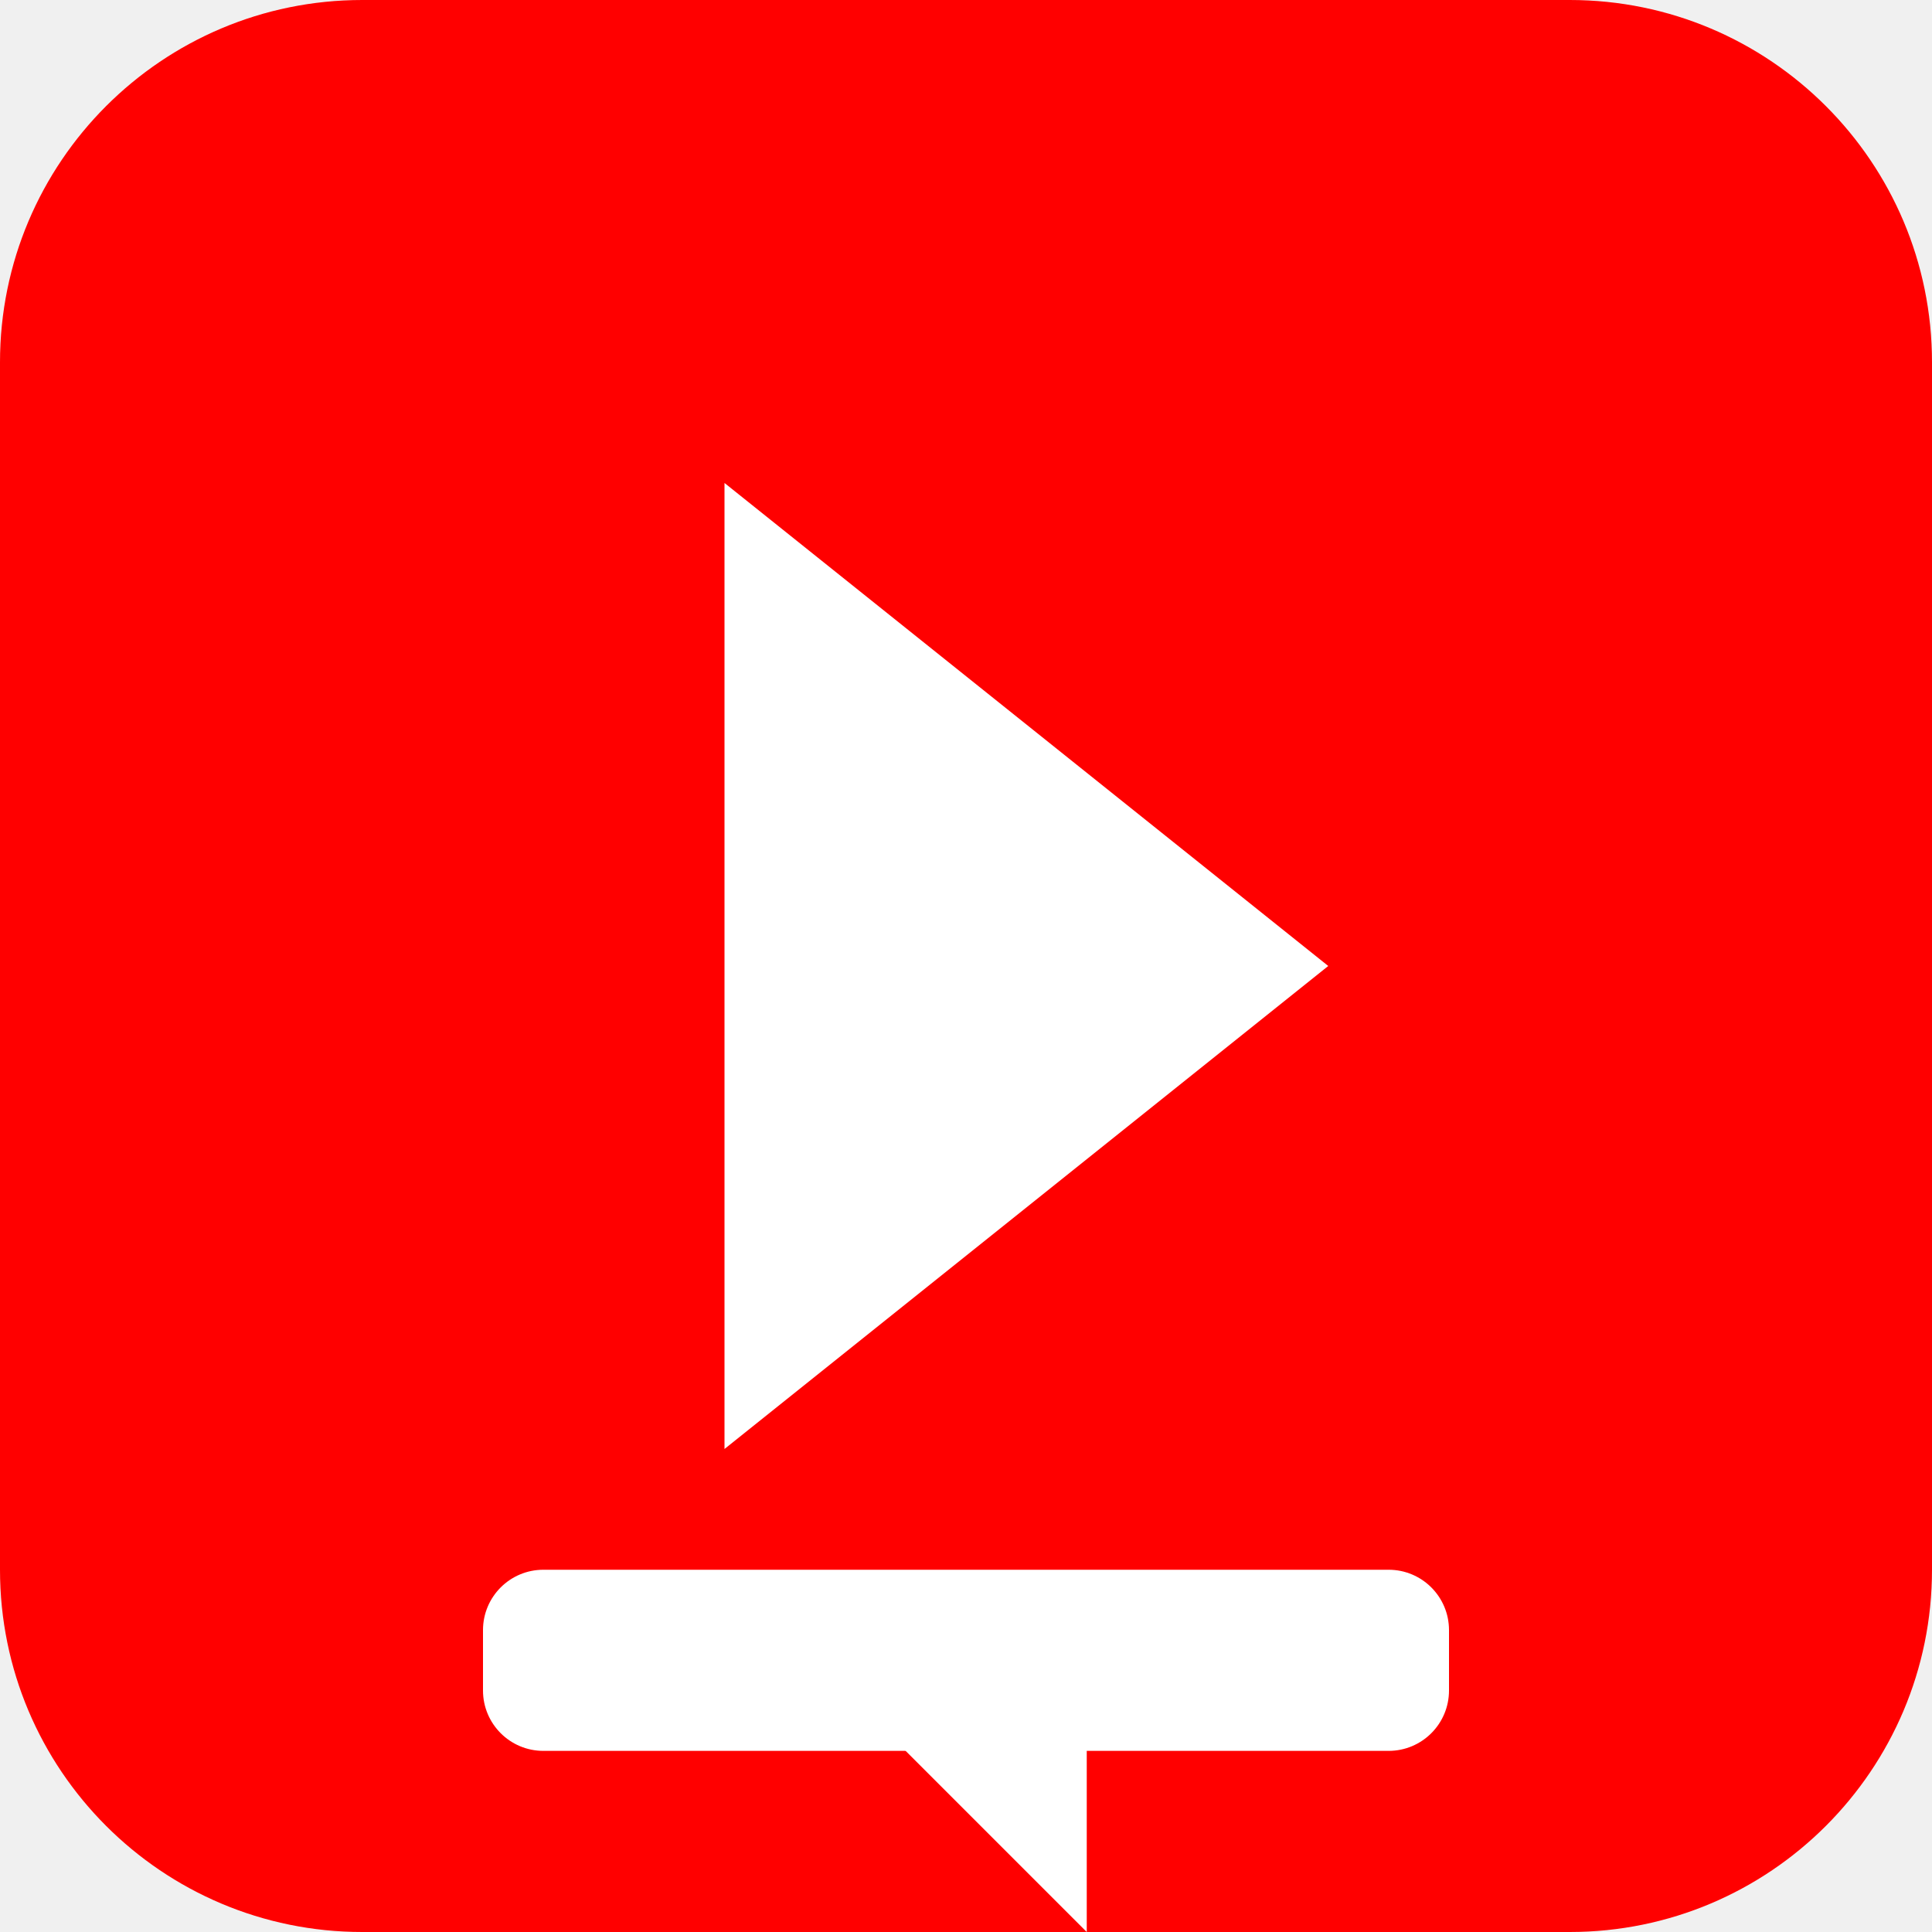
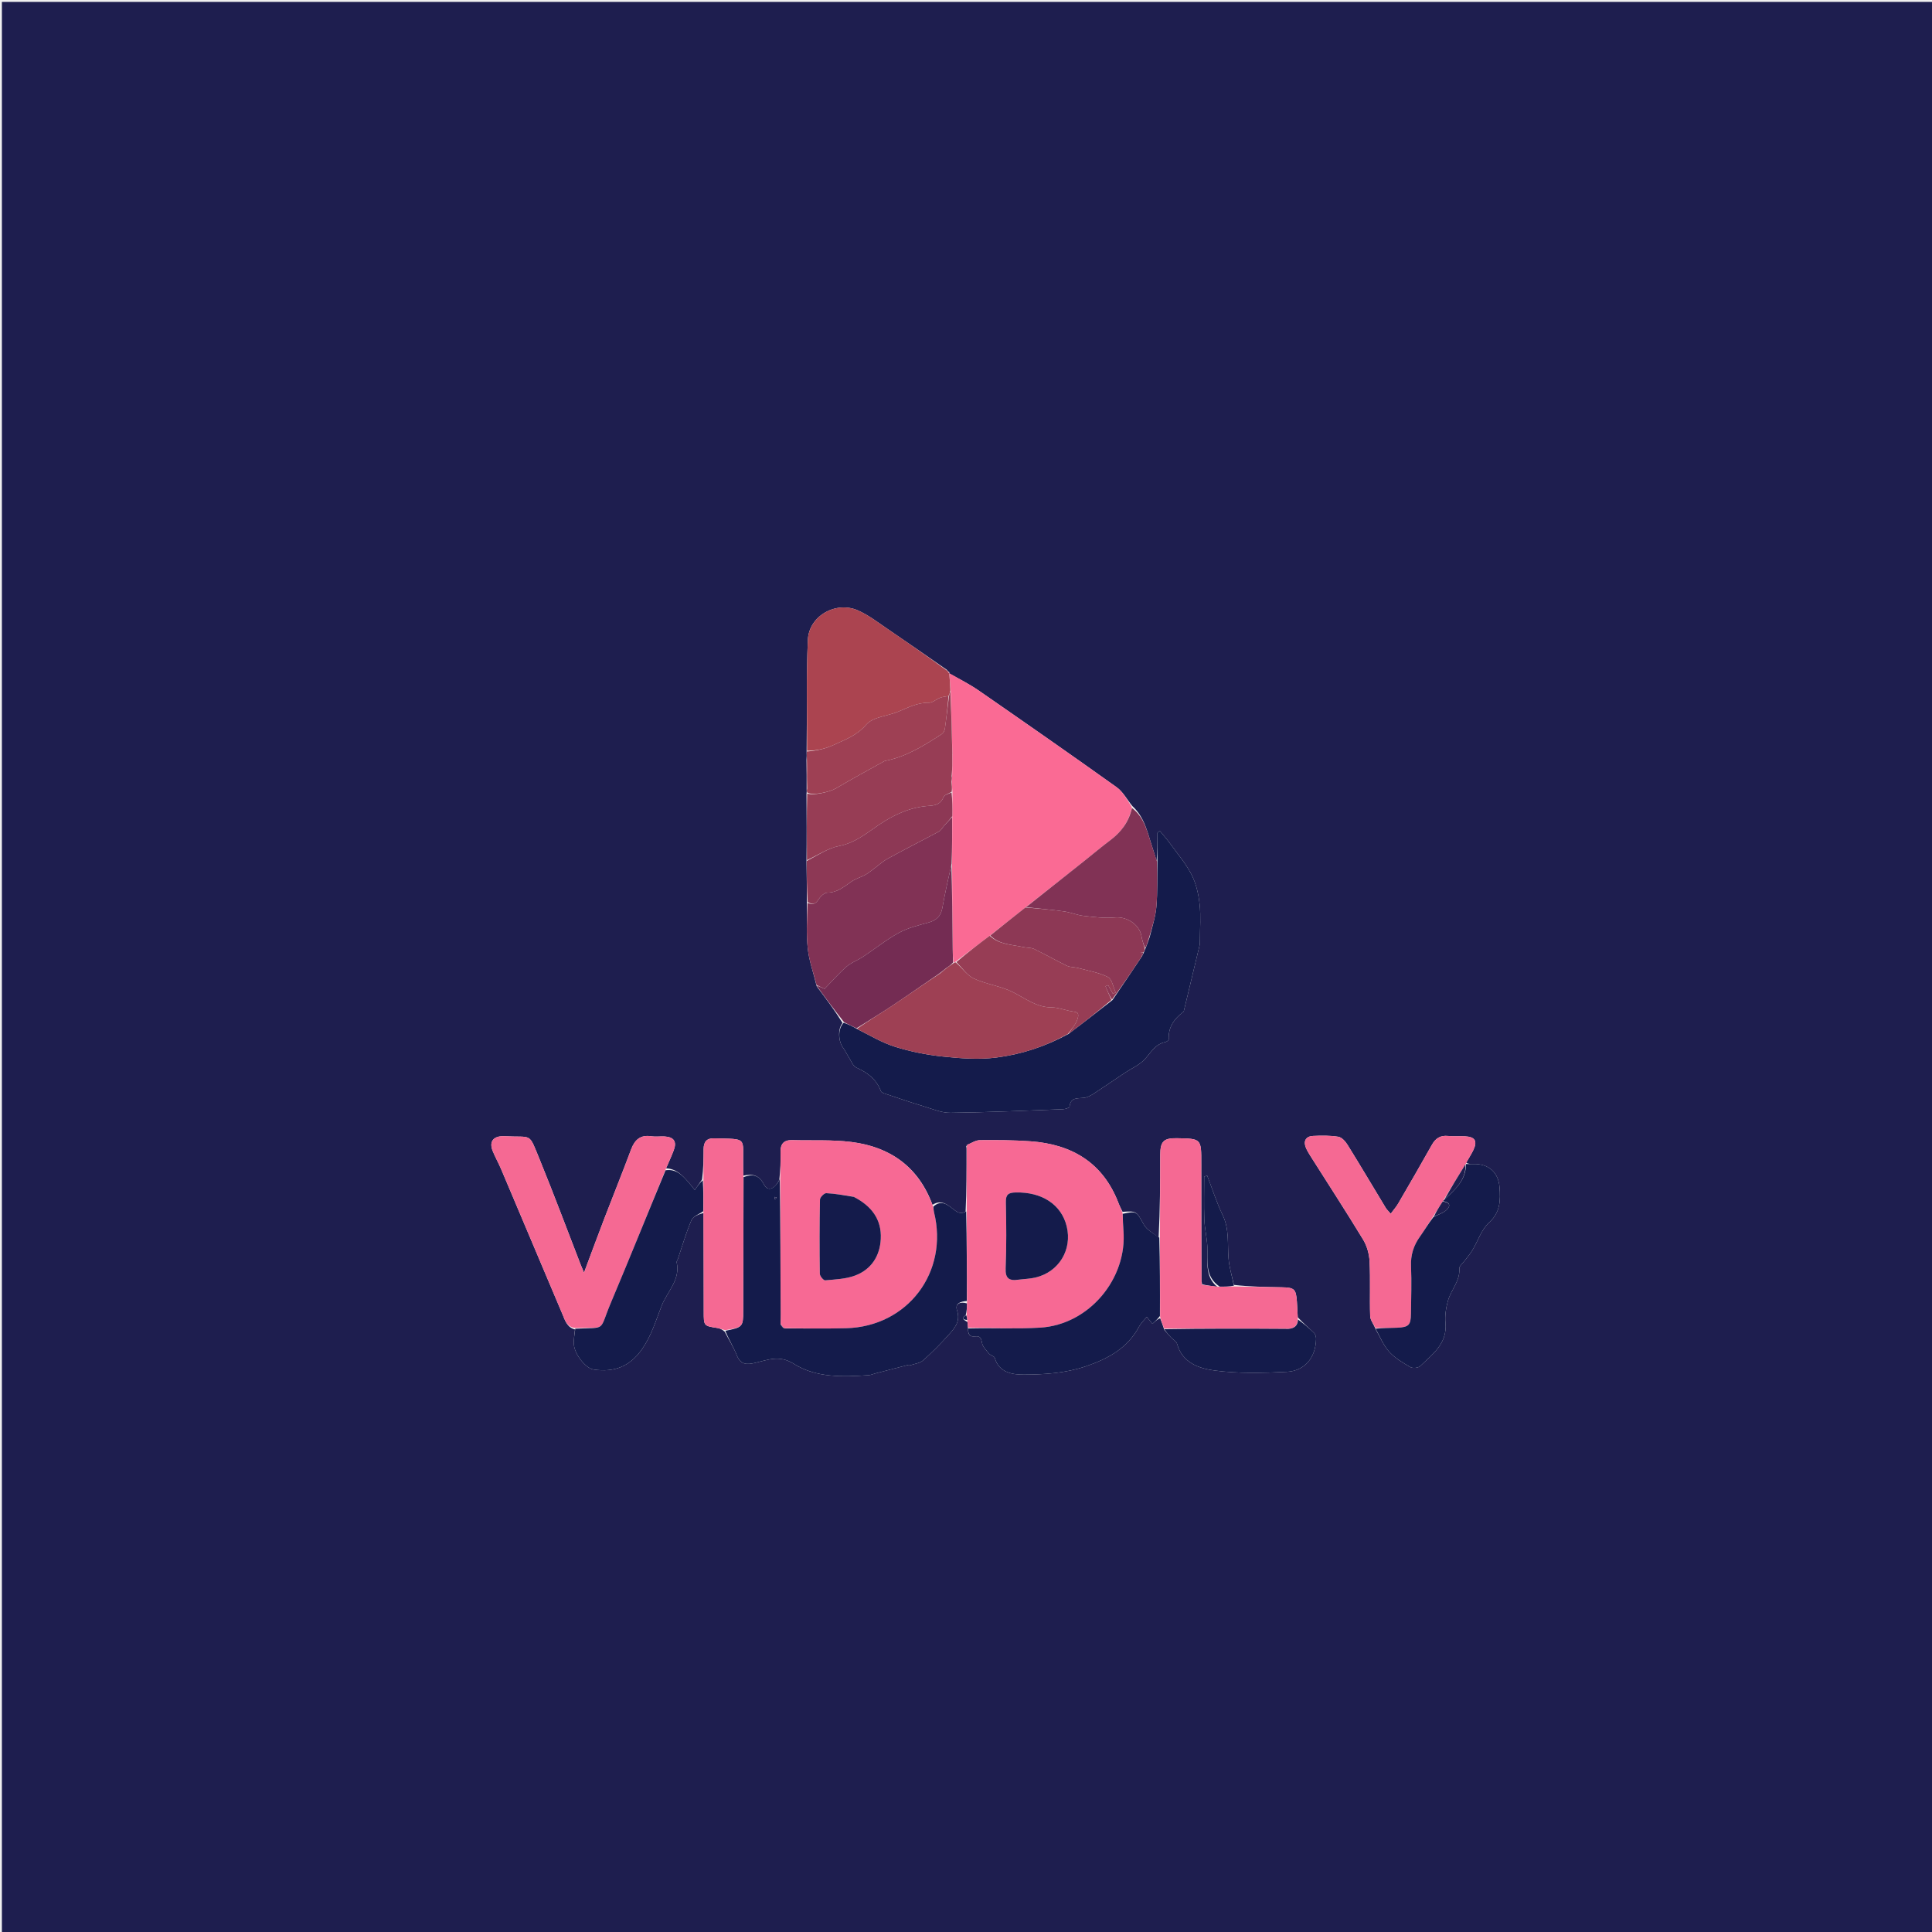
- <svg xmlns="http://www.w3.org/2000/svg" width="16" height="16" viewBox="0 0 16 16">
-   <rect width="16" height="16" rx="3" fill="#FF0000" />
-   <polygon points="6,4 6,12 11,8" fill="white" />
-   <rect x="4" y="13" width="8" height="1.5" rx="0.5" fill="white" />
-   <polygon points="7,14 9,16 9,14" fill="white" />
+ <svg xmlns="http://www.w3.org/2000/svg" version="1.1" id="Layer_1" x="0px" y="0px" width="100%" viewBox="0 0 1024 1024" enable-background="new 0 0 1024 1024" xml:space="preserve">
+   <path fill="#1E1E4F" opacity="1" stroke="none" d=" M567,1025   C378,1025 189.5,1025 1,1025   C1,683.667 1,342.333 1,1   C342.333,1 683.667,1 1025,1   C1025,342.333 1025,683.667 1025,1025   C872.5,1025 720,1025 567,1025  M427.531,418.64   C427.576,419.097 427.621,419.553 427.46,420.923   C427.536,432.584 427.612,444.244 427.457,456.791   C427.567,463.864 427.676,470.936 427.669,478.941   C427.767,486.931 427.279,494.986 428.146,502.891   C428.858,509.374 431.183,515.68 432.879,522.784   C437.613,529.09 442.347,535.397 446.57,542.184   C443.992,545.303 444.213,551.751 446.897,555.383   C447.948,556.806 448.671,558.467 449.644,559.954   C450.994,562.017 452,564.997 453.926,565.862   C459.876,568.533 464.551,572.062 466.909,578.355   C467.198,579.128 468.746,579.549 469.788,579.899   C476.289,582.08 482.777,584.315 489.341,586.291   C494.074,587.717 498.932,589.855 503.712,589.8   C523.625,589.573 543.53,588.658 563.435,587.908   C564.644,587.862 566.805,587.158 566.866,586.583   C567.425,581.357 571.267,582.299 574.652,581.851   C576.492,581.608 578.326,580.54 579.937,579.496   C585.333,575.998 590.615,572.328 595.963,568.756   C599.592,566.332 603.872,564.529 606.745,561.418   C610.047,557.843 612.293,553.366 617.662,552.309   C618.352,552.173 619.469,551.338 619.445,550.876   C619.104,544.445 622.338,540.001 627.152,536.332   C627.484,536.079 627.553,535.432 627.67,534.949   C630.391,523.663 633.11,512.376 635.797,501.081   C635.987,500.283 635.975,499.426 635.977,498.596   C635.989,492.102 636.525,485.548 635.81,479.133   C635.218,473.817 633.945,468.255 631.527,463.545   C628.48,457.611 624.009,452.399 620.057,446.945   C618.395,444.65 616.488,442.533 614.693,440.335   C614.279,440.704 613.866,441.073 613.453,441.442   C613.453,446.626 613.453,451.81 613.016,456.351   C612.293,453.994 611.633,451.616 610.836,449.285   C608.242,441.704 606.936,433.474 600.15,427.205   C597.4,423.835 595.223,419.663 591.808,417.223   C567.627,399.945 543.239,382.956 518.802,366.04   C513.827,362.597 508.365,359.856 503.026,356.904   C503.026,356.904 503.138,357.006 503.223,356.32   C502.834,356.088 502.445,355.856 501.819,355.007   C491.339,347.763 480.9,340.458 470.359,333.302   C465.288,329.86 460.328,326.013 454.784,323.555   C443.082,318.366 428.753,326.414 428.183,339.139   C427.306,358.698 427.824,378.318 427.518,398.717   C427.564,399.821 427.611,400.926 427.446,402.936   C427.513,407.944 427.581,412.952 427.531,418.64  M372.101,625.188   C370.954,626.837 369.806,628.486 368.245,630.728   C367,629.195 365.891,627.721 364.671,626.346   C361.551,622.831 358.34,619.437 353.025,619.251   C354.397,616.044 355.892,612.882 357.113,609.618   C358.813,605.071 357.171,602.647 352.274,602.349   C349.951,602.208 347.567,602.611 345.291,602.254   C339.436,601.334 336.416,604.074 334.462,609.314   C329.868,621.628 324.93,633.813 320.218,646.083   C316.719,655.195 313.356,664.36 309.54,674.547   C308.628,672.364 308.12,671.219 307.666,670.052   C300.503,651.605 293.602,633.052 286.11,614.74   C279.996,599.796 282.456,603.045 267.359,602.203   C267.027,602.185 266.693,602.184 266.36,602.193   C261.217,602.339 259.198,605.322 261.175,610.143   C262.5,613.372 264.237,616.429 265.599,619.644   C276.44,645.228 287.223,670.837 298.057,696.424   C299.458,699.732 300.448,703.524 304.75,704.64   C304.534,707.276 303.993,709.934 304.17,712.543   C304.535,717.901 310.504,725.29 314.66,725.888   C325.427,727.436 333.756,724.467 340.372,714.952   C345.359,707.779 347.649,699.73 350.722,691.982   C353.681,684.52 360.713,678.318 358.656,669.083   C358.535,668.538 359.093,667.851 359.307,667.22   C361.642,660.348 363.641,653.332 366.495,646.683   C367.386,644.609 370.584,643.526 372.912,642.911   C372.942,660.368 372.98,677.825 372.999,695.282   C373.007,702.786 372.993,702.754 380.284,703.874   C381.555,704.069 382.765,704.658 384.094,705.799   C386.292,710.012 388.827,714.089 390.599,718.474   C392.628,723.492 395.979,723.327 400.3,722.329   C407.077,720.764 413.043,718.008 420.783,722.88   C432.575,730.302 446.768,729.83 460.471,728.866   C461.602,728.787 462.699,728.266 463.818,727.974   C469.708,726.441 475.596,724.904 481.495,723.407   C481.952,723.291 482.536,723.621 482.971,723.475   C485.084,722.768 487.623,722.483 489.173,721.105   C493.762,717.024 498.145,712.669 502.246,708.095   C505.588,704.369 509.288,700.747 507.268,694.595   C506.022,690.8 509.043,689.808 512.576,690.847   C512.498,692.9 512.421,694.954 511.825,697.143   C509.483,698.704 510.544,699.453 512.774,700.699   C512.881,701.704 512.989,702.709 513.091,704.481   C513.075,707.02 513.836,708.711 516.88,708.315   C519.421,707.984 520.073,709.216 520.488,711.748   C520.825,713.805 522.748,715.682 524.204,717.442   C525.005,718.411 526.979,718.779 527.256,719.751   C529.561,727.84 537.193,728.594 542.802,728.57   C553.682,728.523 564.845,727.781 575.35,724.222   C586.97,720.284 597.565,714.719 603.69,703.185   C604.678,701.325 606.321,699.813 607.804,697.962   C609.27,699.75 610.079,700.737 610.837,701.662   C612.335,700.243 613.524,699.116 614.921,698.747   C615.617,700.548 616.313,702.349 617.103,704.846   C618.252,706.158 619.372,707.498 620.56,708.774   C621.657,709.953 623.488,710.882 623.861,712.235   C626.671,722.409 635.648,725.33 643.761,726.401   C656.335,728.06 669.281,727.749 682.011,727.104   C691.675,726.613 697.33,719.416 697.544,709.729   C697.568,708.645 697.227,707.218 696.505,706.513   C693.813,703.883 690.892,701.489 687.828,698.176   C687.679,695.352 687.581,692.523 687.37,689.703   C686.885,683.219 686.049,682.43 679.442,682.293   C670.959,682.118 662.475,681.998 653.992,681.028   C653.005,676.35 651.52,671.712 651.144,666.986   C650.531,659.282 651.616,651.518 648.053,644.071   C644.829,637.33 642.539,630.141 639.837,623.15   C639.308,623.301 638.779,623.451 638.25,623.601   C638.25,631.206 638.046,638.819 638.325,646.414   C638.5,651.16 639.695,655.866 639.914,660.614   C640.265,668.228 638.319,676.39 645.145,682.027   C642.476,681.677 639.807,681.326 637.184,680.724   C637.199,680.463 637.134,680.221 636.797,679.158   C636.758,658.36 636.664,637.563 636.701,616.765   C636.724,603.501 636.81,603.501 623.731,603.28   C616.749,603.162 614.97,604.982 614.953,612.104   C614.92,626.739 614.851,641.374 614.085,655.961   C611.428,653.709 607.877,651.956 606.288,649.108   C602.332,642.018 602.581,641.756 594.984,642.285   C594.283,640.806 593.476,639.368 592.897,637.843   C584.745,616.374 568.303,606.518 546.245,604.917   C537.305,604.269 528.306,604.234 519.338,604.317   C517.086,604.338 514.849,605.89 512.351,606.954   C512.24,607.046 512.043,607.136 512.04,607.232   C512.034,607.387 512.157,607.546 512.275,608.553   C512.311,619.704 512.346,630.856 511.784,642.154   C509.615,643.387 508.234,643.097 505.921,641.398   C502.912,639.188 499.277,635.288 494.233,638.592   C486.877,618.553 471.911,607.893 451.34,605.289   C440.98,603.978 430.378,604.587 419.887,604.292   C415.419,604.166 413.588,606.312 413.704,610.718   C413.827,615.372 413.609,620.035 413.053,625.317   C410.469,630.438 406.978,631.68 404.898,627.774   C402.168,622.645 398.809,622.097 393.935,623.124   C393.922,621.465 393.922,619.806 393.896,618.147   C393.652,602.444 396.475,603.839 378.573,603.328   C374.407,603.21 372.952,605.336 372.927,609.098   C372.891,614.402 372.819,619.706 372.101,625.188  M777.066,616.268   C778.319,614.108 779.705,612.013 780.797,609.775   C783.218,604.812 781.892,602.542 776.45,602.262   C773.456,602.108 770.431,602.374 767.457,602.081   C763.434,601.684 760.888,603.307 758.948,606.761   C753.078,617.216 747.069,627.593 741.038,637.956   C740.009,639.724 738.606,641.276 737.095,643.306   C735.885,641.885 735.032,641.118 734.463,640.179   C727.735,629.071 721.122,617.891 714.277,606.855   C713.146,605.031 711.206,602.813 709.356,602.509   C704.96,601.786 700.382,601.86 695.899,602.072   C692.113,602.251 690.705,604.822 692.138,608.278   C692.77,609.803 693.638,611.247 694.525,612.649   C703.876,627.425 713.421,642.083 722.494,657.028   C724.52,660.364 725.709,664.649 725.906,668.566   C726.391,678.208 725.903,687.897 726.217,697.553   C726.287,699.685 728.057,701.762 729.142,704.585   C731.488,708.603 733.277,713.127 736.337,716.497   C739.385,719.853 743.566,722.294 747.554,724.614   C748.801,725.339 751.688,725.046 752.712,724.062   C759.295,717.737 767.168,712.166 766.124,701.134   C765.759,697.286 766.398,693.158 767.45,689.403   C769.07,683.622 773.912,678.991 773.479,672.325   C773.396,671.053 775.22,669.642 776.196,668.32   C777.569,666.461 779.142,664.728 780.328,662.76   C783.309,657.811 785.155,651.692 789.23,648.001   C795.301,642.501 795.267,636.111 794.799,629.372   C794.236,621.266 788.823,616.732 780.943,616.968   C779.613,617.008 778.28,616.964 777.066,616.268  M511.496,638.528   C511.496,638.528 511.484,638.488 511.496,638.528  z" />
+   <path fill="#FA6A94" opacity="1" stroke="none" d=" M503.128,356.791   C508.365,359.856 513.827,362.597 518.802,366.04   C543.239,382.956 567.627,399.945 591.808,417.223   C595.223,419.663 597.4,423.835 599.935,427.862   C598.285,435.731 594.155,441.078 588.367,445.417   C583.731,448.892 579.304,452.645 574.767,456.253   C564.452,464.456 554.126,472.645 543.5,480.975   C537.09,486.017 530.982,490.926 524.565,495.969   C518.418,500.593 512.581,505.081 506.426,509.759   C505.925,510.112 505.741,510.276 505.375,510.039   C505.11,507.494 504.974,505.35 504.952,503.205   C504.799,488.159 504.668,473.113 504.626,457.603   C504.695,449.111 504.667,441.083 504.736,432.595   C504.798,428.092 504.763,424.047 504.8,419.646   C504.674,417.671 504.477,416.053 504.417,414.017   C504.562,412.737 504.57,411.873 504.68,410.621   C504.76,407.103 504.738,403.973 504.752,400.674   C504.788,400.505 504.731,400.163 504.788,399.687   C504.522,388.167 504.198,377.121 503.866,365.664   C503.614,362.432 503.371,359.612 503.128,356.791  z" />
+   <path fill="#141B4B" opacity="1" stroke="none" d=" M613.453,456.994   C613.453,451.81 613.453,446.626 613.453,441.442   C613.866,441.073 614.279,440.704 614.693,440.335   C616.488,442.533 618.395,444.65 620.057,446.945   C624.009,452.399 628.48,457.611 631.527,463.545   C633.945,468.255 635.218,473.817 635.81,479.133   C636.525,485.548 635.989,492.102 635.977,498.596   C635.975,499.426 635.987,500.283 635.797,501.081   C633.11,512.376 630.391,523.663 627.67,534.949   C627.553,535.432 627.484,536.079 627.152,536.332   C622.338,540.001 619.104,544.445 619.445,550.876   C619.469,551.338 618.352,552.173 617.662,552.309   C612.293,553.366 610.047,557.843 606.745,561.418   C603.872,564.529 599.592,566.332 595.963,568.756   C590.615,572.328 585.333,575.998 579.937,579.496   C578.326,580.54 576.492,581.608 574.652,581.851   C571.267,582.299 567.425,581.357 566.866,586.583   C566.805,587.158 564.644,587.862 563.435,587.908   C543.53,588.658 523.625,589.573 503.712,589.8   C498.932,589.855 494.074,587.717 489.341,586.291   C482.777,584.315 476.289,582.08 469.788,579.899   C468.746,579.549 467.198,579.128 466.909,578.355   C464.551,572.062 459.876,568.533 453.926,565.862   C452,564.997 450.994,562.017 449.644,559.954   C448.671,558.467 447.948,556.806 446.897,555.383   C444.213,551.751 443.992,545.303 447.154,542.068   C449.816,542.977 451.893,544.003 454.146,545.321   C461.014,548.752 467.469,552.649 474.458,554.833   C482.642,557.39 491.224,559.099 499.757,559.992   C509.082,560.969 518.689,561.702 527.921,560.541   C541.256,558.863 554.122,554.662 566.354,547.989   C574.271,542.046 581.831,536.115 589.666,530.014   C594.977,522.262 600.014,514.681 605.246,506.88   C605.652,506.122 605.863,505.582 606.268,504.829   C606.615,504.061 606.767,503.508 607.117,502.704   C607.569,501.654 607.823,500.854 608.25,499.781   C608.651,498.683 608.879,497.857 609.331,496.744   C610.719,491.158 612.455,485.909 612.911,480.551   C613.574,472.74 613.317,464.85 613.453,456.994  z" />
+   <path fill="#F76994" opacity="1" stroke="none" d=" M413.54,624.695   C413.609,620.035 413.827,615.372 413.704,610.718   C413.588,606.312 415.419,604.166 419.887,604.292   C430.378,604.587 440.98,603.978 451.34,605.289   C471.911,607.893 486.877,618.553 494.471,639.275   C494.814,640.782 494.837,641.628 495.036,642.43   C502.931,674.215 481.133,703.119 448.442,703.985   C437.632,704.272 426.809,704.067 415.799,703.941   C415.606,703.794 415.124,703.749 415.135,703.794   C415.147,703.84 415.237,703.816 415.091,703.569   C414.547,702.91 414.147,702.499 413.755,701.614   C413.763,699.641 413.767,698.142 413.763,696.644   C413.689,672.661 413.614,648.678 413.54,624.695  M452.132,634.178   C447.401,633.528 442.681,632.633 437.93,632.412   C436.827,632.361 434.631,634.59 434.607,635.803   C434.347,648.917 434.341,662.038 434.533,675.153   C434.551,676.378 436.498,678.686 437.374,678.604   C442.774,678.099 448.454,677.909 453.417,675.995   C461.865,672.736 466.375,665.675 466.83,656.673   C467.357,646.218 461.839,639.154 452.132,634.178  z" />
+   <path fill="#F76994" opacity="1" stroke="none" d=" M512.343,697.007   C512.421,694.954 512.498,692.9 512.558,689.964   C512.487,673.39 512.434,657.698 512.381,642.007   C512.346,630.856 512.311,619.704 512.408,607.912   C512.562,607.093 512.583,606.915 512.605,606.738   C514.849,605.89 517.086,604.338 519.338,604.317   C528.306,604.234 537.305,604.269 546.245,604.917   C568.303,606.518 584.745,616.374 592.897,637.843   C593.476,639.368 594.283,640.806 594.997,642.993   C595.15,646.493 595.208,649.292 595.44,652.076   C597.581,677.742 577.189,702.082 551.413,703.67   C538.689,704.454 525.872,703.747 513.096,703.715   C512.989,702.709 512.881,701.704 512.707,699.97   C512.541,698.496 512.442,697.752 512.343,697.007  M540.479,678.219   C543.279,677.861 546.138,677.752 548.869,677.102   C561.264,674.155 568.391,662.359 565.381,650.012   C562.551,638.407 552.223,631.689 538.26,632.035   C534.514,632.127 533.034,633.1 533.126,637.191   C533.388,648.837 533.487,660.507 533.009,672.141   C532.788,677.522 534.724,679.028 540.479,678.219  z" />
+   <path fill="#141B4B" opacity="1" stroke="none" d=" M512.083,642.08   C512.434,657.698 512.487,673.39 512.433,689.539   C509.043,689.808 506.022,690.8 507.268,694.595   C509.288,700.747 505.588,704.369 502.246,708.095   C498.145,712.669 493.762,717.024 489.173,721.105   C487.623,722.483 485.084,722.768 482.971,723.475   C482.536,723.621 481.952,723.291 481.495,723.407   C475.596,724.904 469.708,726.441 463.818,727.974   C462.699,728.266 461.602,728.787 460.471,728.866   C446.768,729.83 432.575,730.302 420.783,722.88   C413.043,718.008 407.077,720.764 400.3,722.329   C395.979,723.327 392.628,723.492 390.599,718.474   C388.827,714.089 386.292,710.012 384.45,705.364   C393.634,703.523 393.897,703.227 393.918,694.776   C393.978,671.153 394.041,647.531 394.102,623.908   C398.809,622.097 402.168,622.645 404.898,627.774   C406.978,631.68 410.469,630.438 413.297,625.006   C413.614,648.678 413.689,672.661 413.763,696.644   C413.767,698.142 413.763,699.641 413.716,701.835   C414.191,702.959 414.714,703.387 415.237,703.816   C415.237,703.816 415.147,703.84 415.208,703.904   C415.269,703.969 415.611,704.137 415.611,704.137   C415.611,704.137 415.992,704.087 415.992,704.087   C426.809,704.067 437.632,704.272 448.442,703.985   C481.133,703.119 502.931,674.215 495.036,642.43   C494.837,641.628 494.814,640.782 494.685,639.542   C499.277,635.288 502.912,639.188 505.921,641.398   C508.234,643.097 509.615,643.387 512.083,642.08  M411.642,634.806   C411.296,634.659 410.95,634.512 410.604,634.365   C410.605,634.795 410.606,635.225 410.607,635.655   C410.952,635.503 411.297,635.351 411.642,634.806  z" />
+   <path fill="#F56993" opacity="1" stroke="none" d=" M305.052,703.863   C300.448,703.524 299.458,699.732 298.057,696.424   C287.223,670.837 276.44,645.228 265.599,619.644   C264.237,616.429 262.5,613.372 261.175,610.143   C259.198,605.322 261.217,602.339 266.36,602.193   C266.693,602.184 267.027,602.185 267.359,602.203   C282.456,603.045 279.996,599.796 286.11,614.74   C293.602,633.052 300.503,651.605 307.666,670.052   C308.12,671.219 308.628,672.364 309.54,674.547   C313.356,664.36 316.719,655.195 320.218,646.083   C324.93,633.813 329.868,621.628 334.462,609.314   C336.416,604.074 339.436,601.334 345.291,602.254   C347.567,602.611 349.951,602.208 352.274,602.349   C357.171,602.647 358.813,605.071 357.113,609.618   C355.892,612.882 354.397,616.044 352.778,619.894   C342.964,643.868 333.573,667.273 323.767,690.502   C317.206,706.042 321.906,703.377 305.052,703.863  z" />
+   <path fill="#AB4450" opacity="1" stroke="none" d=" M503.077,356.848   C503.371,359.612 503.614,362.432 503.712,365.93   C503.372,367.399 503.179,368.191 502.724,368.905   C501.008,369.171 499.494,369.36 498.115,369.897   C496.132,370.67 494.229,372.504 492.322,372.464   C486.247,372.337 481.215,375.079 475.898,377.261   C470.255,379.577 462.666,379.979 459.173,384.022   C454.281,389.683 448.772,391.632 442.548,394.537   C437.423,396.928 432.946,397.89 427.749,397.913   C427.824,378.318 427.306,358.698 428.183,339.139   C428.753,326.414 443.082,318.366 454.784,323.555   C460.328,326.013 465.288,329.86 470.359,333.302   C480.9,340.458 491.339,347.763 502.108,355.556   C502.644,356.405 502.891,356.706 503.138,357.006   C503.138,357.006 503.026,356.904 503.077,356.848  z" />
+   <path fill="#F56993" opacity="1" stroke="none" d=" M729.045,703.865   C728.057,701.762 726.287,699.685 726.217,697.553   C725.903,687.897 726.391,678.208 725.906,668.566   C725.709,664.649 724.52,660.364 722.494,657.028   C713.421,642.083 703.876,627.425 694.525,612.649   C693.638,611.247 692.77,609.803 692.138,608.278   C690.705,604.822 692.113,602.251 695.899,602.072   C700.382,601.86 704.96,601.786 709.356,602.509   C711.206,602.813 713.146,605.031 714.277,606.855   C721.122,617.891 727.735,629.071 734.463,640.179   C735.032,641.118 735.885,641.885 737.095,643.306   C738.606,641.276 740.009,639.724 741.038,637.956   C747.069,627.593 753.078,617.216 758.948,606.761   C760.888,603.307 763.434,601.684 767.457,602.081   C770.431,602.374 773.456,602.108 776.45,602.262   C781.892,602.542 783.218,604.812 780.797,609.775   C779.705,612.013 778.319,614.108 777.029,616.619   C776.991,616.971 776.956,616.944 776.687,617.148   C772.687,623.552 768.956,629.75 765.092,636.106   C764.959,636.263 764.9,636.671 764.651,636.837   C762.804,639.616 761.206,642.229 759.371,645.074   C756.979,648.667 754.957,652.127 752.633,655.37   C749.209,660.145 747.61,665.225 747.874,671.221   C748.241,679.534 747.921,687.878 747.837,696.209   C747.776,702.31 746.703,703.444 740.535,703.724   C736.711,703.897 732.875,703.826 729.045,703.865  z" />
+   <path fill="#813255" opacity="1" stroke="none" d=" M504.64,433.054   C504.667,441.083 504.695,449.111 504.376,457.838   C502.491,466.112 500.839,473.667 499.455,481.271   C498.669,485.583 496.313,487.821 492.122,488.968   C486.779,490.43 481.221,491.78 476.425,494.403   C469.794,498.029 463.829,502.861 457.495,507.049   C454.631,508.942 451.214,510.127 448.668,512.345   C444.543,515.94 440.929,520.122 437.025,524.133   C436.224,523.742 434.509,522.903 432.793,522.064   C431.183,515.68 428.858,509.374 428.146,502.891   C427.279,494.986 427.767,486.931 428.039,478.573   C430.628,479.537 432.171,479.325 433.726,476.873   C434.777,475.214 436.868,473.129 438.502,473.122   C443.844,473.1 447.355,469.954 451.299,467.239   C453.438,465.767 456.068,465.028 458.392,463.798   C459.81,463.047 461.089,462.022 462.392,461.067   C465.135,459.056 467.664,456.665 470.617,455.041   C479.562,450.124 488.69,445.541 497.681,440.704   C498.766,440.12 499.43,438.765 500.312,437.788   C501.745,436.201 503.196,434.631 504.64,433.054  z" />
+   <path fill="#F56993" opacity="1" stroke="none" d=" M637.138,680.976   C639.807,681.326 642.476,681.677 646.015,682.014   C649.254,681.952 651.623,681.903 653.992,681.854   C662.475,681.998 670.959,682.118 679.442,682.293   C686.049,682.43 686.885,683.219 687.37,689.703   C687.581,692.523 687.679,695.352 687.873,698.959   C687.784,702.906 685.801,704.073 682.738,704.28   C682.506,704.235 682.052,704.365 681.588,704.276   C659.752,704.175 638.381,704.163 617.01,704.15   C616.313,702.349 615.617,700.548 614.886,697.904   C614.833,683.378 614.815,669.694 614.797,656.01   C614.851,641.374 614.92,626.739 614.953,612.104   C614.97,604.982 616.749,603.162 623.731,603.28   C636.81,603.501 636.724,603.501 636.701,616.765   C636.664,637.563 636.758,658.36 636.848,679.835   C636.979,680.667 637.059,680.821 637.138,680.976  z" />
+   <path fill="#141B4B" opacity="1" stroke="none" d=" M614.441,655.985   C614.815,669.694 614.833,683.378 614.782,697.526   C613.524,699.116 612.335,700.243 610.837,701.662   C610.079,700.737 609.27,699.75 607.804,697.962   C606.321,699.813 604.678,701.325 603.69,703.185   C597.565,714.719 586.97,720.284 575.35,724.222   C564.845,727.781 553.682,728.523 542.802,728.57   C537.193,728.594 529.561,727.84 527.256,719.751   C526.979,718.779 525.005,718.411 524.204,717.442   C522.748,715.682 520.825,713.805 520.488,711.748   C520.073,709.216 519.421,707.984 516.88,708.315   C513.836,708.711 513.075,707.02 513.094,704.098   C525.872,703.747 538.689,704.454 551.413,703.67   C577.189,702.082 597.581,677.742 595.44,652.076   C595.208,649.292 595.15,646.493 595.058,643.355   C602.581,641.756 602.332,642.018 606.288,649.108   C607.877,651.956 611.428,653.709 614.441,655.985  z" />
+   <path fill="#141B4B" opacity="1" stroke="none" d=" M304.901,704.251   C321.906,703.377 317.206,706.042 323.767,690.502   C333.573,667.273 342.964,643.868 352.763,620.268   C358.34,619.437 361.551,622.831 364.671,626.346   C365.891,627.721 367,629.195 368.245,630.728   C369.806,628.486 370.954,626.837 372.51,625.561   C372.854,631.285 372.789,636.637 372.725,641.989   C370.584,643.526 367.386,644.609 366.495,646.683   C363.641,653.332 361.642,660.348 359.307,667.22   C359.093,667.851 358.535,668.538 358.656,669.083   C360.713,678.318 353.681,684.52 350.722,691.982   C347.649,699.73 345.359,707.779 340.372,714.952   C333.756,724.467 325.427,727.436 314.66,725.888   C310.504,725.29 304.535,717.901 304.17,712.543   C303.993,709.934 304.534,707.276 304.901,704.251  z" />
+   <path fill="#141B4B" opacity="1" stroke="none" d=" M729.094,704.225   C732.875,703.826 736.711,703.897 740.535,703.724   C746.703,703.444 747.776,702.31 747.837,696.209   C747.921,687.878 748.241,679.534 747.874,671.221   C747.61,665.225 749.209,660.145 752.633,655.37   C754.957,652.127 756.979,648.667 759.759,645.026   C762.461,643.671 764.867,642.957 766.54,641.437   C769.043,639.162 768.569,637.192 764.9,636.671   C764.9,636.671 764.959,636.263 765.442,635.957   C771.318,630.427 777.121,625.445 776.956,616.944   C776.956,616.944 776.991,616.971 776.97,616.965   C778.28,616.964 779.613,617.008 780.943,616.968   C788.823,616.732 794.236,621.266 794.799,629.372   C795.267,636.111 795.301,642.501 789.23,648.001   C785.155,651.692 783.309,657.811 780.328,662.76   C779.142,664.728 777.569,666.461 776.196,668.32   C775.22,669.642 773.396,671.053 773.479,672.325   C773.912,678.991 769.07,683.622 767.45,689.403   C766.398,693.158 765.759,697.286 766.124,701.134   C767.168,712.166 759.295,717.737 752.712,724.062   C751.688,725.046 748.801,725.339 747.554,724.614   C743.566,722.294 739.385,719.853 736.337,716.497   C733.277,713.127 731.488,708.603 729.094,704.225  z" />
+   <path fill="#973D55" opacity="1" stroke="none" d=" M502.985,368.983   C503.179,368.191 503.372,367.399 503.72,366.342   C504.198,377.121 504.522,388.167 504.749,399.767   C504.604,400.504 504.625,400.678 504.716,400.844   C504.738,403.973 504.76,407.103 504.45,410.845   C504.173,412.45 504.226,413.442 504.28,414.434   C504.477,416.053 504.674,417.671 504.429,419.657   C502.659,420.799 500.584,421.279 500.14,422.402   C498.723,425.989 496.102,426.884 492.687,427.096   C482.573,427.725 473.698,431.798 465.486,437.414   C458.997,441.852 453.074,446.78 444.785,448.389   C438.824,449.546 433.369,453.306 427.688,455.904   C427.612,444.244 427.536,432.584 427.832,420.539   C430.57,421.772 439.56,419.938 443.153,417.804   C451.549,412.818 460.156,408.189 468.691,403.438   C469.11,403.205 469.648,403.178 470.135,403.073   C480.922,400.758 490.051,394.974 499.116,389.1   C499.96,388.554 500.655,387.274 500.804,386.245   C501.636,380.506 502.278,374.74 502.985,368.983  z" />
+   <path fill="#742C53" opacity="1" stroke="none" d=" M432.836,522.424   C434.509,522.903 436.224,523.742 437.025,524.133   C440.929,520.122 444.543,515.94 448.668,512.345   C451.214,510.127 454.631,508.942 457.495,507.049   C463.829,502.861 469.794,498.029 476.425,494.403   C481.221,491.78 486.779,490.43 492.122,488.968   C496.313,487.821 498.669,485.583 499.455,481.271   C500.839,473.667 502.491,466.112 504.28,458.302   C504.668,473.113 504.799,488.159 504.952,503.205   C504.974,505.35 505.11,507.494 505.146,510.137   C504.05,511.392 503,512.148 501.646,513.011   C500.215,514.072 499.087,515.025 497.658,516.132   C489.317,521.818 481.342,527.447 473.217,532.852   C466.898,537.055 460.393,540.98 453.97,545.028   C451.893,544.003 449.816,542.977 447.41,541.827   C442.347,535.397 437.613,529.09 432.836,522.424  z" />
+   <path fill="#813255" opacity="1" stroke="none" d=" M613.234,456.672   C613.317,464.85 613.574,472.74 612.911,480.551   C612.455,485.909 610.719,491.158 609.068,496.854   C608.413,498.186 608.245,499.12 608.077,500.054   C607.823,500.854 607.569,501.654 606.925,502.393   C606.012,500.258 605.351,498.209 604.99,496.108   C603.925,489.906 597.047,485.674 590.951,486.27   C585.493,486.803 579.861,486.053 574.355,485.43   C570.837,485.033 567.45,483.551 563.933,483.061   C557.25,482.129 550.516,481.56 543.804,480.84   C554.126,472.645 564.452,464.456 574.767,456.253   C579.304,452.645 583.731,448.892 588.367,445.417   C594.155,441.078 598.285,435.731 599.965,428.234   C606.936,433.474 608.242,441.704 610.836,449.285   C611.633,451.616 612.293,453.994 613.234,456.672  z" />
+   <path fill="#F56993" opacity="1" stroke="none" d=" M372.819,642.45   C372.789,636.637 372.854,631.285 372.841,625.472   C372.819,619.706 372.891,614.402 372.927,609.098   C372.952,605.336 374.407,603.21 378.573,603.328   C396.475,603.839 393.652,602.444 393.896,618.147   C393.922,619.806 393.922,621.465 394.018,623.516   C394.041,647.531 393.978,671.153 393.918,694.776   C393.897,703.227 393.634,703.523 384.405,704.997   C382.765,704.658 381.555,704.069 380.284,703.874   C372.993,702.754 373.007,702.786 372.999,695.282   C372.98,677.825 372.942,660.368 372.819,642.45  z" />
+   <path fill="#9E4054" opacity="1" stroke="none" d=" M502.723,368.905   C502.278,374.74 501.636,380.506 500.804,386.245   C500.655,387.274 499.96,388.554 499.116,389.1   C490.051,394.974 480.922,400.758 470.135,403.073   C469.648,403.178 469.11,403.205 468.691,403.438   C460.156,408.189 451.549,412.818 443.153,417.804   C439.56,419.938 430.57,421.772 427.935,420.082   C427.621,419.553 427.576,419.097 427.819,418.038   C427.957,412.3 427.807,407.165 427.657,402.03   C427.611,400.926 427.564,399.821 427.634,398.315   C432.946,397.89 437.423,396.928 442.548,394.537   C448.772,391.632 454.281,389.683 459.173,384.022   C462.666,379.979 470.255,379.577 475.898,377.261   C481.215,375.079 486.247,372.337 492.322,372.464   C494.229,372.504 496.132,370.67 498.115,369.897   C499.494,369.36 501.008,369.171 502.723,368.905  z" />
+   <path fill="#141B4B" opacity="1" stroke="none" d=" M617.056,704.498   C638.381,704.163 659.752,704.175 681.699,704.33   C682.274,704.473 682.638,704.48 682.638,704.48   C682.638,704.48 682.97,704.325 682.97,704.325   C685.801,704.073 687.784,702.906 687.987,699.374   C690.892,701.489 693.813,703.883 696.505,706.513   C697.227,707.218 697.568,708.645 697.544,709.729   C697.33,719.416 691.675,726.613 682.011,727.104   C669.281,727.749 656.335,728.06 643.761,726.401   C635.648,725.33 626.671,722.409 623.861,712.235   C623.488,710.882 621.657,709.953 620.56,708.774   C619.372,707.498 618.252,706.158 617.056,704.498  z" />
+   <path fill="#8D3855" opacity="1" stroke="none" d=" M427.573,456.348   C433.369,453.306 438.824,449.546 444.785,448.389   C453.074,446.78 458.997,441.852 465.486,437.414   C473.698,431.798 482.573,427.725 492.687,427.096   C496.102,426.884 498.723,425.989 500.14,422.402   C500.584,421.279 502.659,420.799 504.358,420.014   C504.763,424.047 504.798,428.092 504.736,432.595   C503.196,434.631 501.745,436.201 500.312,437.788   C499.43,438.765 498.766,440.12 497.681,440.704   C488.69,445.541 479.562,450.124 470.617,455.041   C467.664,456.665 465.135,459.056 462.392,461.067   C461.089,462.022 459.81,463.047 458.392,463.798   C456.068,465.028 453.438,465.767 451.299,467.239   C447.355,469.954 443.844,473.1 438.502,473.122   C436.868,473.129 434.777,475.214 433.726,476.873   C432.171,479.325 430.628,479.537 428.097,478.107   C427.676,470.936 427.567,463.864 427.573,456.348  z" />
+   <path fill="#141B4B" opacity="1" stroke="none" d=" M653.992,681.441   C651.623,681.903 649.254,681.952 646.446,681.933   C638.319,676.39 640.265,668.228 639.914,660.614   C639.695,655.866 638.5,651.16 638.325,646.414   C638.046,638.819 638.25,631.206 638.25,623.601   C638.779,623.451 639.308,623.301 639.837,623.15   C642.539,630.141 644.829,637.33 648.053,644.071   C651.616,651.518 650.531,659.282 651.144,666.986   C651.52,671.712 653.005,676.35 653.992,681.441  z" />
+   <path fill="#973D55" opacity="1" stroke="none" d=" M427.551,402.483   C427.807,407.165 427.957,412.3 427.878,417.698   C427.581,412.952 427.513,407.944 427.551,402.483  z" />
+   <path fill="#141B4B" opacity="1" stroke="none" d=" M512.084,697.075   C512.442,697.752 512.541,698.496 512.572,699.613   C510.544,699.453 509.483,698.704 512.084,697.075  z" />
+   <path fill="#141B4B" opacity="1" stroke="none" d=" M512.478,606.846   C512.583,606.915 512.562,607.093 512.383,607.487   C512.157,607.546 512.034,607.387 512.04,607.232   C512.043,607.136 512.24,607.046 512.478,606.846  z" />
+   <path fill="#141B4B" opacity="1" stroke="none" d=" M511.49,638.508   C511.484,638.488 511.496,638.528 511.49,638.508  z" />
+   <path fill="#141B4B" opacity="1" stroke="none" d=" M637.161,680.85   C637.059,680.821 636.979,680.667 636.944,680.255   C637.134,680.221 637.199,680.463 637.161,680.85  z" />
+   <path fill="#FA6A94" opacity="1" stroke="none" d=" M503.181,356.663   C502.891,356.706 502.644,356.405 502.226,355.864   C502.445,355.856 502.834,356.088 503.181,356.663  z" />
+   <path fill="#9E4054" opacity="1" stroke="none" d=" M501.95,512.904   C503,512.148 504.05,511.392 505.328,510.538   C505.741,510.276 505.925,510.112 506.592,510.108   C510.1,513.15 512.657,517.048 516.247,518.694   C522.776,521.689 530.29,522.594 536.703,525.767   C543.406,529.083 549.257,533.935 557.336,533.94   C560.47,533.942 563.611,535.081 566.734,535.772   C568.348,536.129 570.898,536.237 571.289,537.178   C571.829,538.477 571.051,540.632 570.255,542.105   C569.111,544.219 567.442,546.049 565.998,548   C554.122,554.662 541.256,558.863 527.921,560.541   C518.689,561.702 509.082,560.969 499.757,559.992   C491.224,559.099 482.642,557.39 474.458,554.833   C467.469,552.649 461.014,548.752 454.146,545.321   C460.393,540.98 466.898,537.055 473.217,532.852   C481.342,527.447 489.317,521.818 498.008,516.098   C499.756,514.908 500.853,513.906 501.95,512.904  z" />
+   <path fill="#8D3855" opacity="1" stroke="none" d=" M543.5,480.975   C550.516,481.56 557.25,482.129 563.933,483.061   C567.45,483.551 570.837,485.033 574.355,485.43   C579.861,486.053 585.493,486.803 590.951,486.27   C597.047,485.674 603.925,489.906 604.99,496.108   C605.351,498.209 606.012,500.258 606.728,502.643   C606.767,503.508 606.615,504.061 606.002,504.815   C605.363,505.007 605.185,504.999 604.983,504.88   C604.882,504.745 604.806,504.721 604.729,504.698   C604.817,504.8 604.905,504.902 604.998,505.353   C605.019,506.168 605.035,506.634 605.051,507.1   C600.014,514.681 594.977,522.262 589.362,529.785   C587.841,527.39 586.899,525.053 585.956,522.716   C586.425,522.538 586.895,522.36 587.364,522.182   C588.198,523.7 589.033,525.218 589.867,526.736   C590.359,526.496 590.852,526.257 591.344,526.018   C590.012,523.195 589.397,518.939 587.202,517.841   C582.302,515.39 576.627,514.468 571.242,513.023   C569.349,512.515 567.185,512.699 565.478,511.875   C559.634,509.055 553.998,505.803 548.148,502.997   C546.444,502.179 544.268,502.4 542.348,501.969   C536.288,500.608 529.692,500.742 524.875,495.834   C530.982,490.926 537.09,486.017 543.5,480.975  z" />
+   <path fill="#973D55" opacity="1" stroke="none" d=" M524.565,495.969   C529.692,500.742 536.288,500.608 542.348,501.969   C544.268,502.4 546.444,502.179 548.148,502.997   C553.998,505.803 559.634,509.055 565.478,511.875   C567.185,512.699 569.349,512.515 571.242,513.023   C576.627,514.468 582.302,515.39 587.202,517.841   C589.397,518.939 590.012,523.195 591.344,526.018   C590.852,526.257 590.359,526.496 589.867,526.736   C589.033,525.218 588.198,523.7 587.364,522.182   C586.895,522.36 586.425,522.538 585.956,522.716   C586.899,525.053 587.841,527.39 589.088,529.956   C581.831,536.115 574.271,542.046 566.354,547.989   C567.442,546.049 569.111,544.219 570.255,542.105   C571.051,540.632 571.829,538.477 571.289,537.178   C570.898,536.237 568.348,536.129 566.734,535.772   C563.611,535.081 560.47,533.942 557.336,533.94   C549.257,533.935 543.406,529.083 536.703,525.767   C530.29,522.594 522.776,521.689 516.247,518.694   C512.657,517.048 510.1,513.15 506.91,509.918   C512.581,505.081 518.418,500.593 524.565,495.969  z" />
+   <path fill="#8D3855" opacity="1" stroke="none" d=" M504.417,414.017   C504.226,413.442 504.173,412.45 504.349,411.234   C504.57,411.873 504.562,412.737 504.417,414.017  z" />
+   <path fill="#AB4450" opacity="1" stroke="none" d=" M504.752,400.674   C504.625,400.678 504.604,400.504 504.691,400.242   C504.731,400.163 504.788,400.505 504.752,400.674  z" />
+   <path fill="#8D3855" opacity="1" stroke="none" d=" M608.25,499.781   C608.245,499.12 608.413,498.186 608.844,497.142   C608.879,497.857 608.651,498.683 608.25,499.781  z" />
+   <path fill="#813255" opacity="1" stroke="none" d=" M605.246,506.88   C605.035,506.634 605.019,506.168 605.002,505.351   C605,505 605.008,504.992 605.008,504.992   C605.185,504.999 605.363,505.007 605.807,505.029   C605.863,505.582 605.652,506.122 605.246,506.88  z" />
+   <path fill="#141B4B" opacity="1" stroke="none" d=" M452.478,634.344   C461.839,639.154 467.357,646.218 466.83,656.673   C466.375,665.675 461.865,672.736 453.417,675.995   C448.454,677.909 442.774,678.099 437.374,678.604   C436.498,678.686 434.551,676.378 434.533,675.153   C434.341,662.038 434.347,648.917 434.607,635.803   C434.631,634.59 436.827,632.361 437.93,632.412   C442.681,632.633 447.401,633.528 452.478,634.344  z" />
+   <path fill="#1E1E4F" opacity="1" stroke="none" d=" M415.091,703.569   C414.714,703.387 414.191,702.959 413.708,702.309   C414.147,702.499 414.547,702.91 415.091,703.569  z" />
+   <path fill="#1E1E4F" opacity="1" stroke="none" d=" M415.799,703.941   C415.992,704.087 415.611,704.137 415.611,704.137   C415.611,704.137 415.269,703.969 415.196,703.859   C415.124,703.749 415.606,703.794 415.799,703.941  z" />
+   <path fill="#141B4B" opacity="1" stroke="none" d=" M540.009,678.237   C534.724,679.028 532.788,677.522 533.009,672.141   C533.487,660.507 533.388,648.837 533.126,637.191   C533.034,633.1 534.514,632.127 538.26,632.035   C552.223,631.689 562.551,638.407 565.381,650.012   C568.391,662.359 561.264,674.155 548.869,677.102   C546.138,677.752 543.279,677.861 540.009,678.237  z" />
+   <path fill="#1E1E4F" opacity="1" stroke="none" d=" M411.642,635.003   C411.297,635.351 410.952,635.503 410.607,635.655   C410.606,635.225 410.605,634.795 410.604,634.365   C410.95,634.512 411.296,634.659 411.642,635.003  z" />
+   <path fill="#1E1E4F" opacity="1" stroke="none" d=" M776.687,617.148   C777.121,625.445 771.318,630.427 765.575,635.8   C768.956,629.75 772.687,623.552 776.687,617.148  z" />
+   <path fill="#1E1E4F" opacity="1" stroke="none" d=" M764.651,636.837   C768.569,637.192 769.043,639.162 766.54,641.437   C764.867,642.957 762.461,643.671 759.995,644.794   C761.206,642.229 762.804,639.616 764.651,636.837  z" />
+   <path fill="#1E1E4F" opacity="1" stroke="none" d=" M682.738,704.28   C682.97,704.325 682.638,704.48 682.638,704.48   C682.638,704.48 682.274,704.473 682.163,704.419   C682.052,704.365 682.506,704.235 682.738,704.28  z" />
+   <path fill="#973D55" opacity="1" stroke="none" d=" M501.646,513.011   C500.853,513.906 499.756,514.908 498.31,515.944   C499.087,515.025 500.215,514.072 501.646,513.011  z" />
+   <path fill="#813255" opacity="1" stroke="none" d=" M604.997,505.002   C604.905,504.902 604.817,504.8 604.729,504.698   C604.806,504.721 604.882,504.745 604.983,504.88   C605.008,504.992 605,505 604.997,505.002  z" />
</svg>
